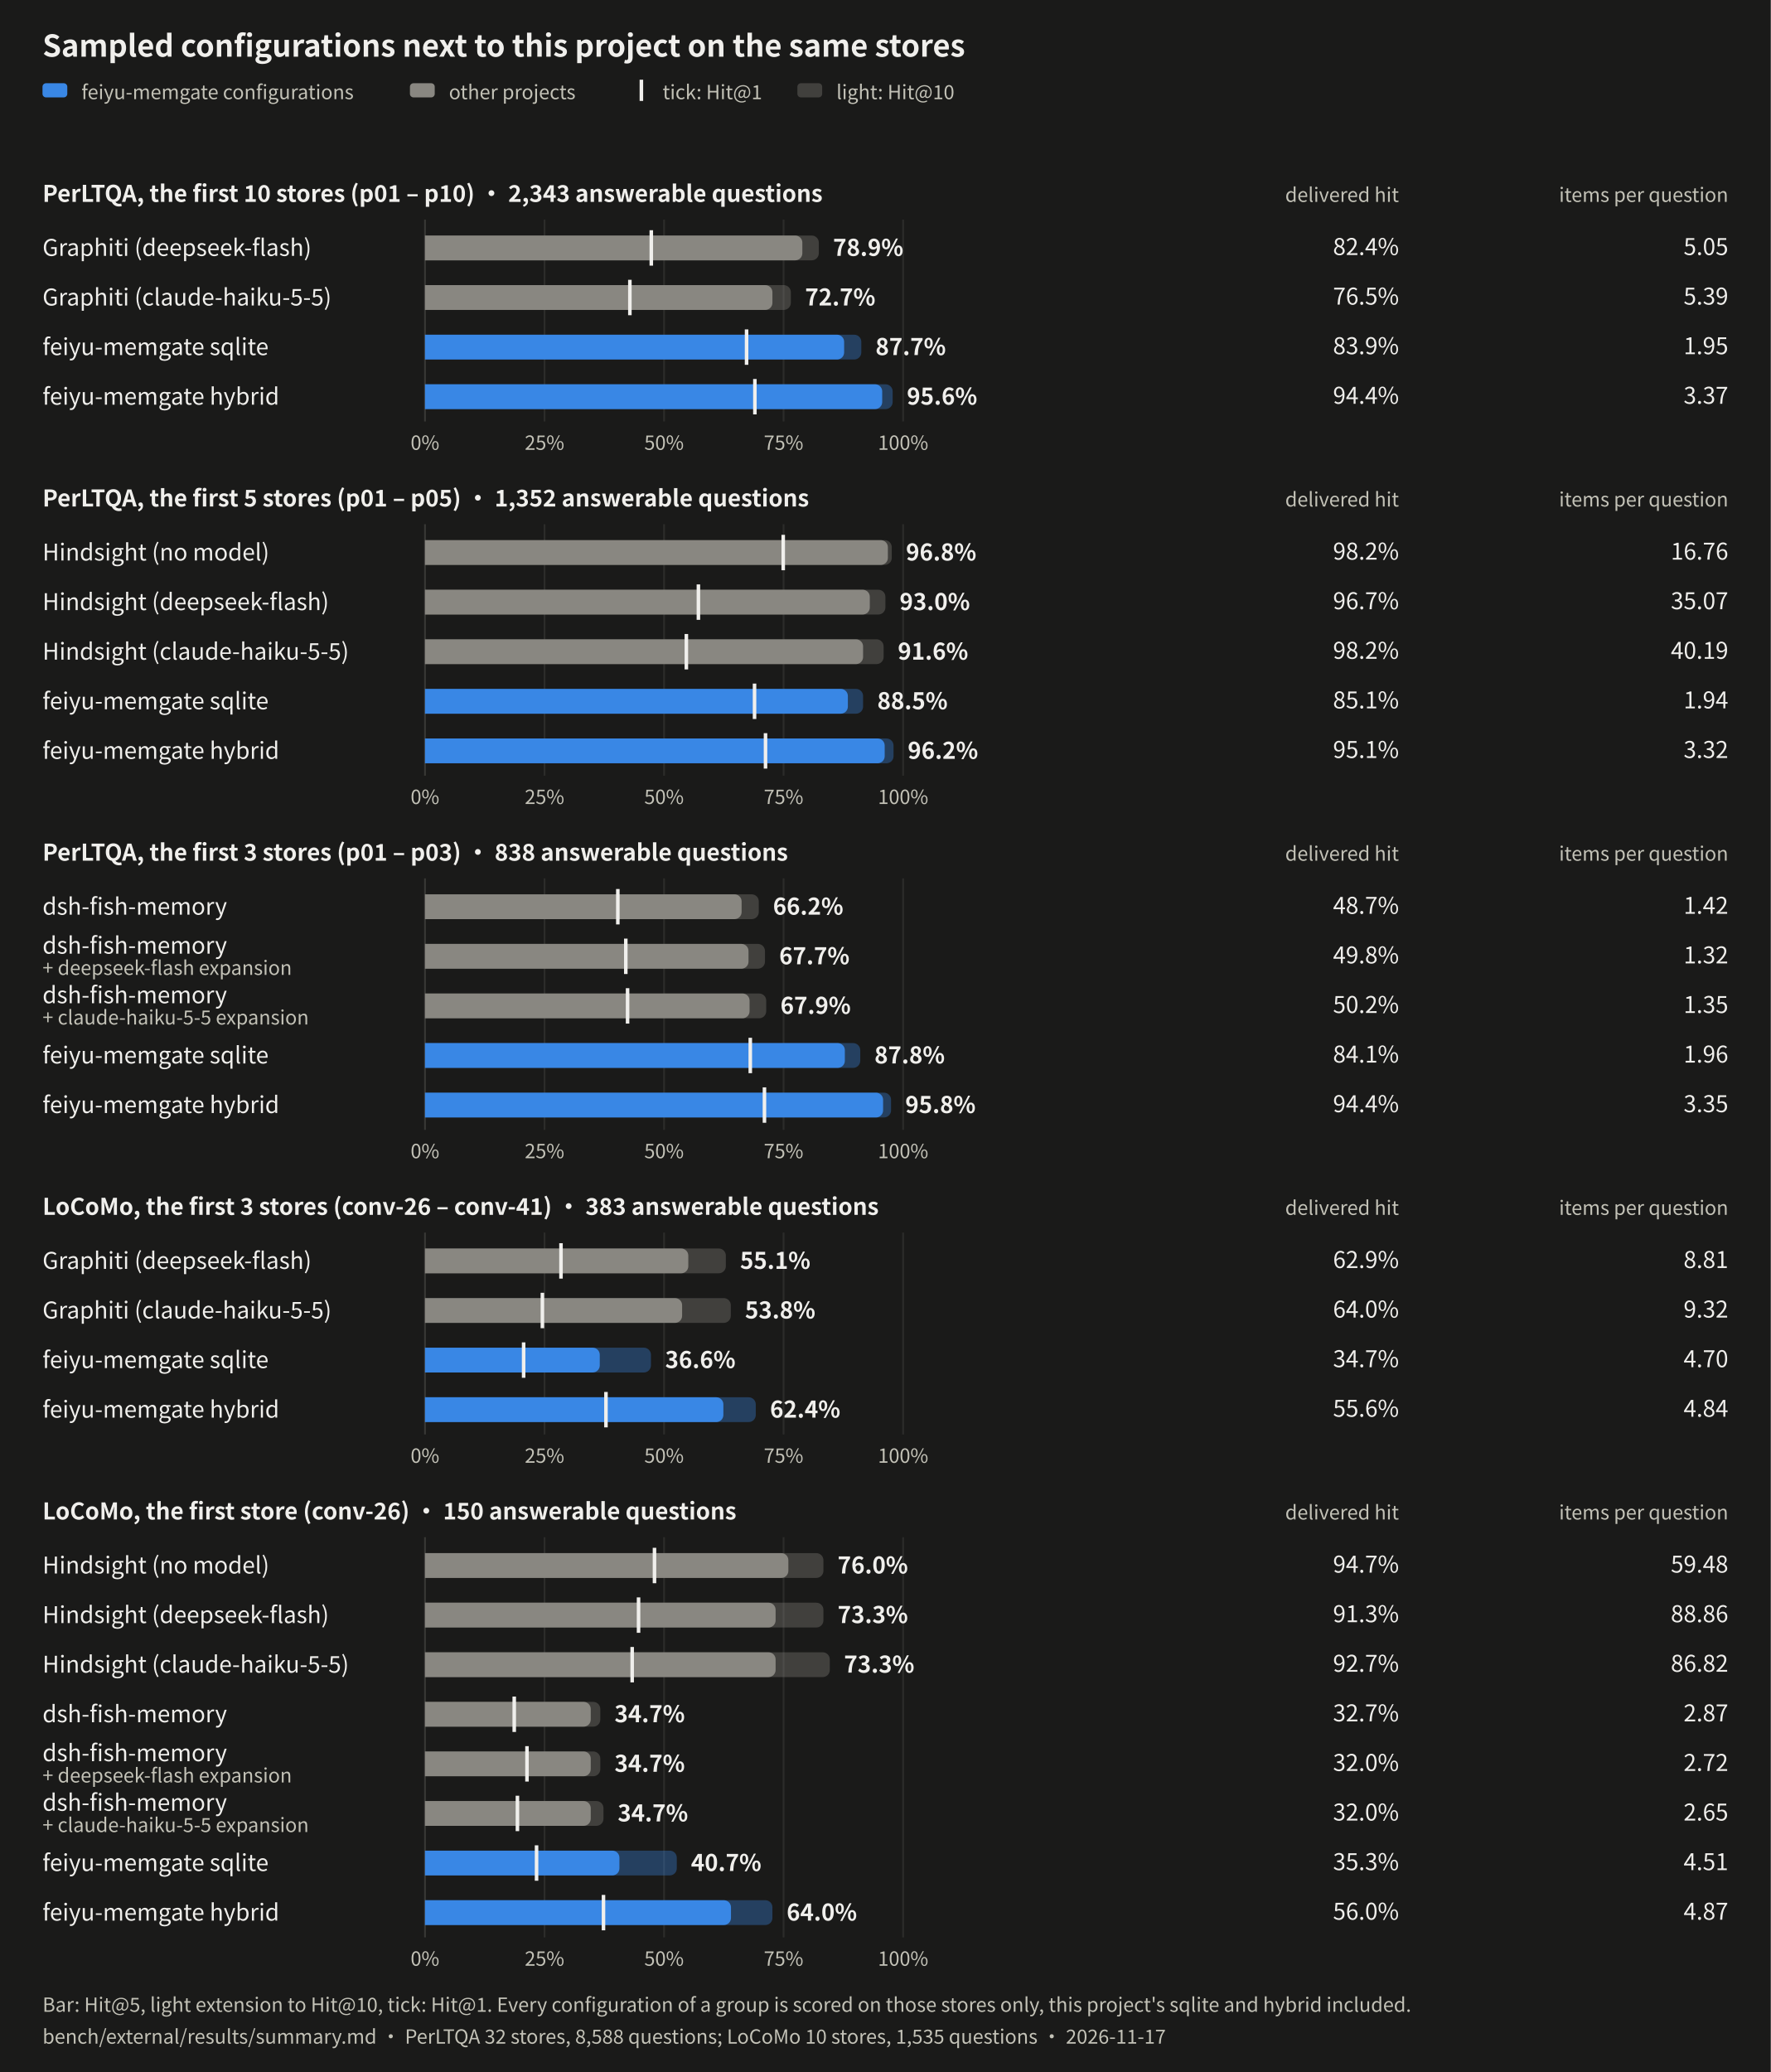
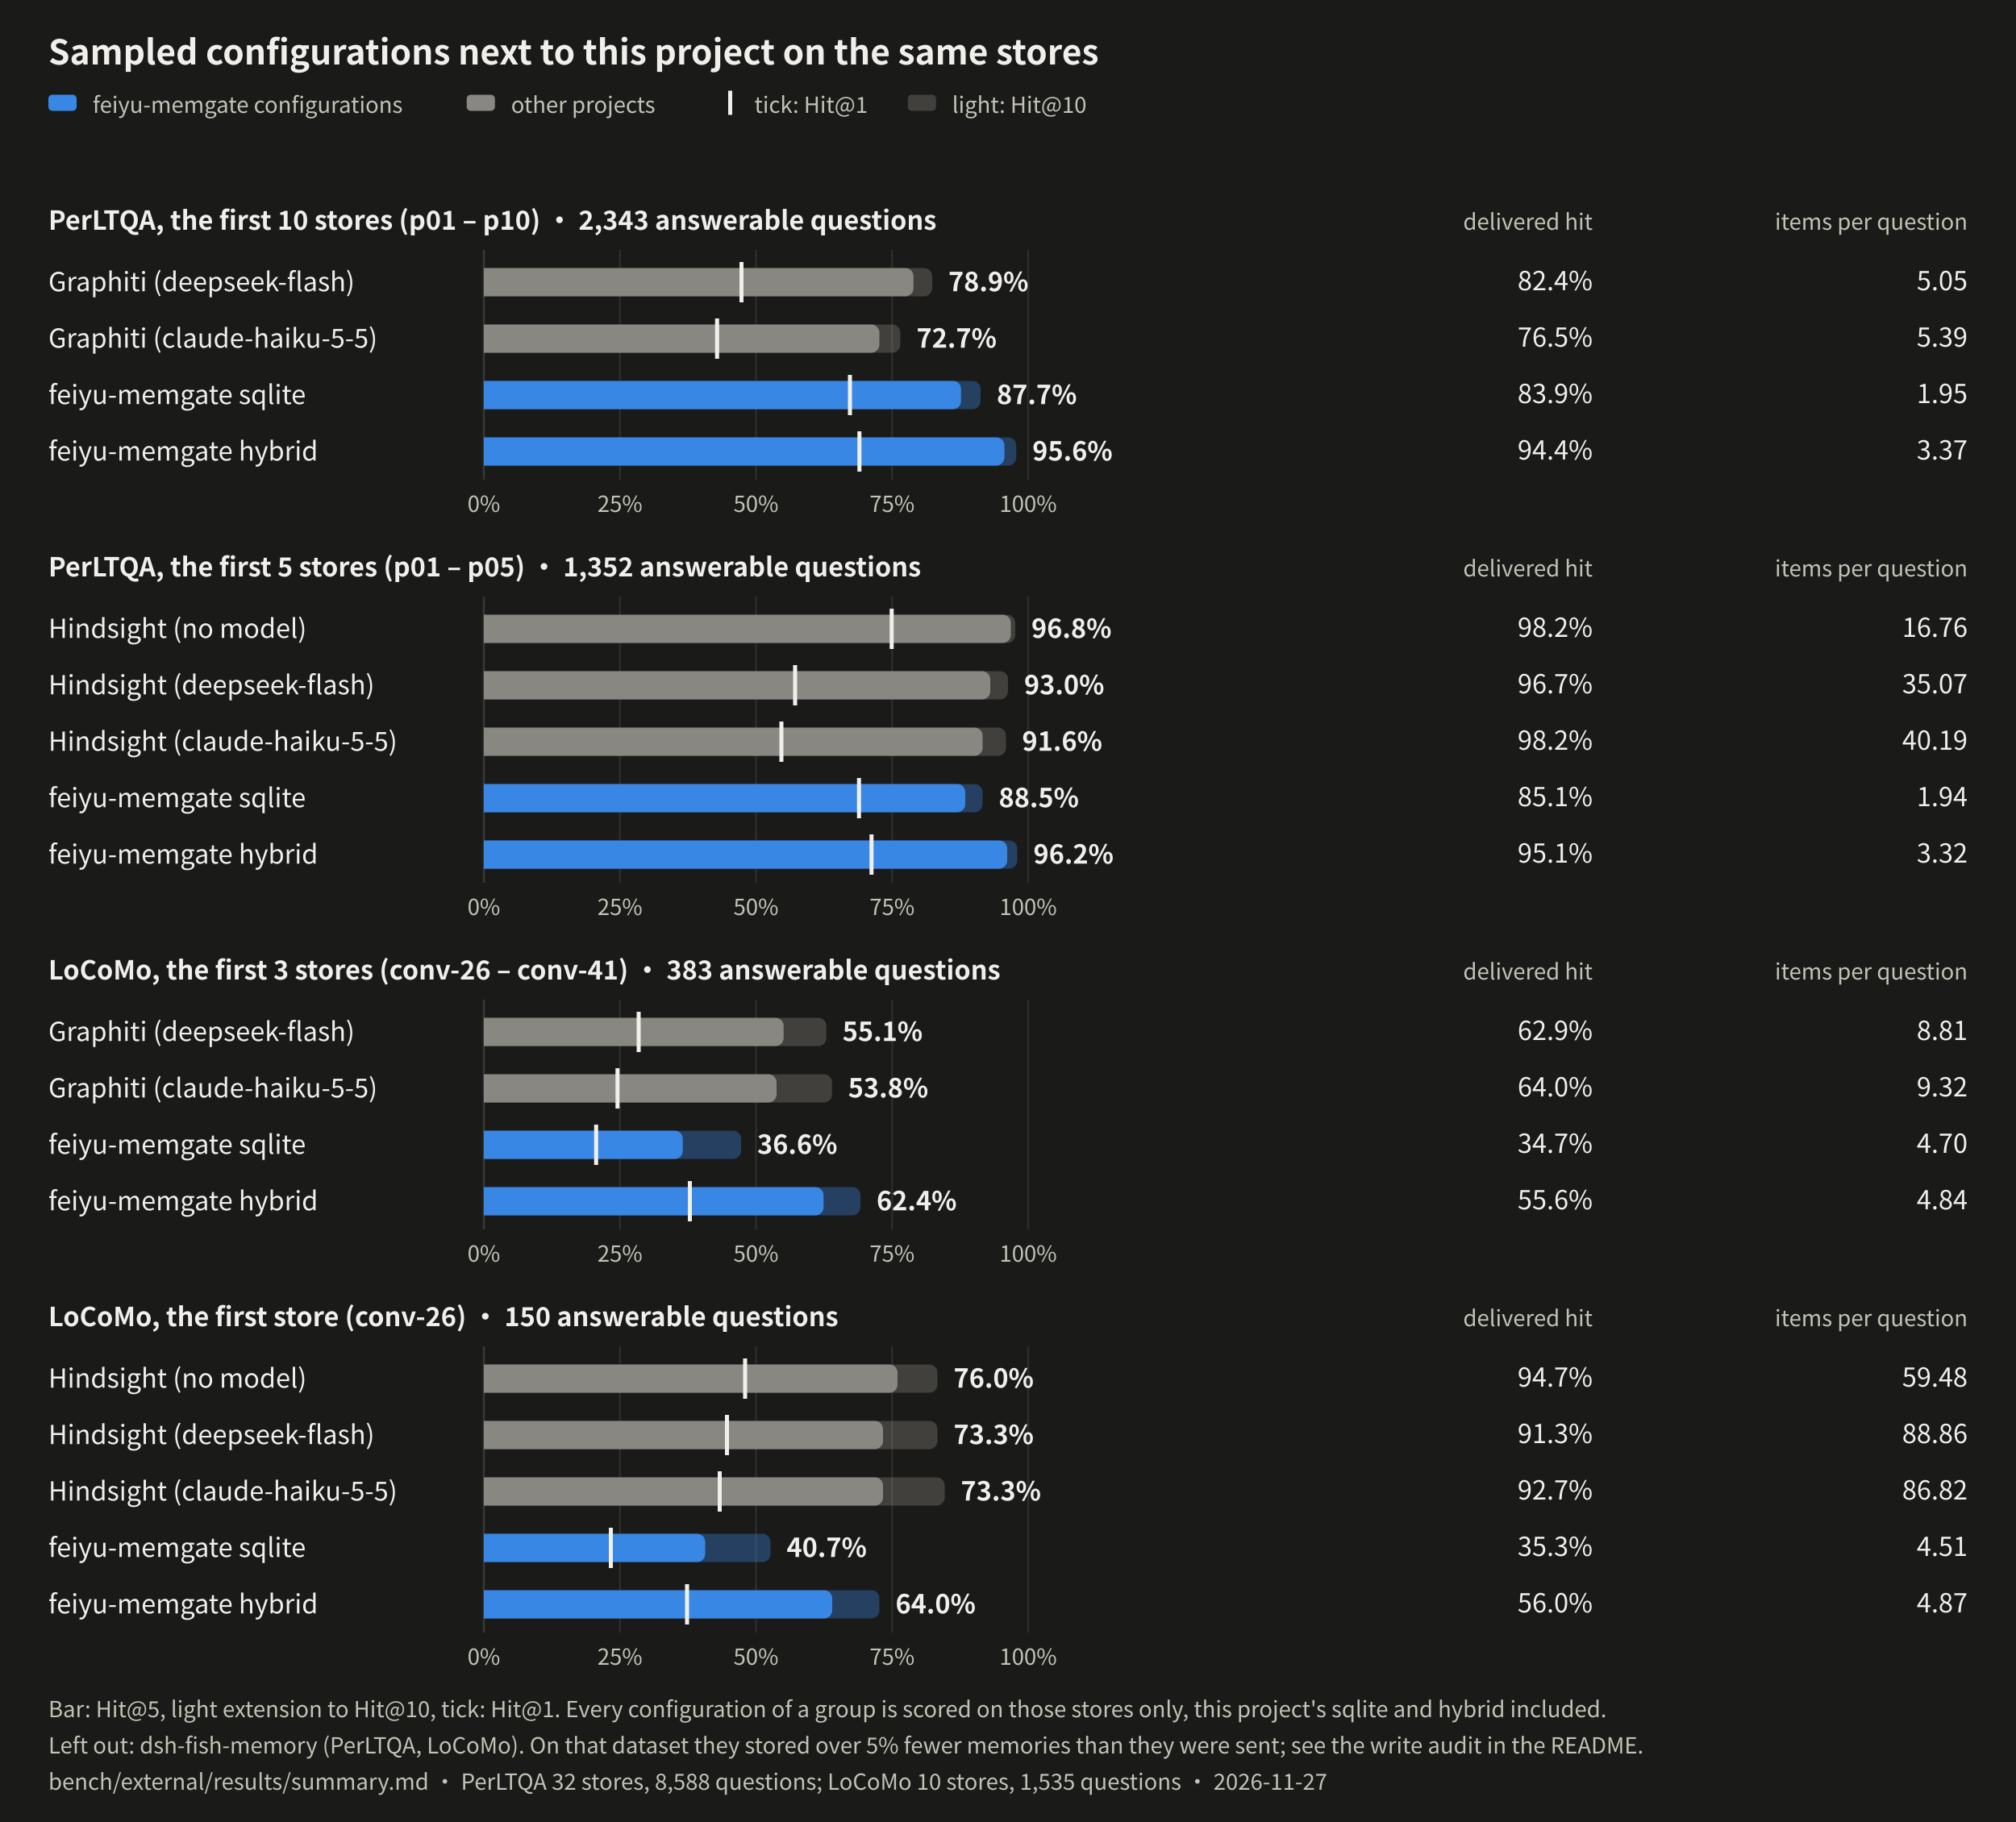
- <svg xmlns="http://www.w3.org/2000/svg" width="1000" height="1170" viewBox="0 0 1000 1170" role="img" lang="en">
+ <svg xmlns="http://www.w3.org/2000/svg" width="1000" height="904" viewBox="0 0 1000 904" role="img" lang="en">
  <style>text{font-family:-apple-system, "Segoe UI", "Microsoft YaHei", "PingFang SC", "Noto Sans CJK SC", "Helvetica Neue", Arial, sans-serif;fill:#c3c2b7;font-size:13px}.t{font-size:17px;font-weight:600;fill:#f0efec}.l{font-size:13px;fill:#f0efec}.lb{font-size:13px;font-weight:600;fill:#f0efec}.s{font-size:11px;fill:#c3c2b7}.grid{stroke:#2c2c2a;stroke-width:1;fill:none}.axis{stroke:#383835;stroke-width:1;fill:none}.tick{stroke:#f0efec;stroke-width:2;fill:none}.lead{stroke-width:1;fill:none}.fa{fill:#3987e5}.fo{fill:#898781}.tint{fill:#898781;fill-opacity:0.35}</style>
-   <rect width="1000" height="1170" fill="#1a1a19" />
+   <rect width="1000" height="904" fill="#1a1a19" />
  <text x="24.0" y="32.0" class="t">Sampled configurations next to this project on the same stores</text>
  <rect x="24.0" y="47.0" width="14" height="8" rx="2" class="fa" />
  <text x="46.0" y="56.0" class="s">feiyu-memgate configurations</text>
  <rect x="231.5" y="47.0" width="14" height="8" rx="2" class="fo" />
  <text x="253.5" y="56.0" class="s">other projects</text>
  <line x1="362.2" y1="45.0" x2="362.2" y2="57.0" class="tick" />
  <text x="374.2" y="56.0" class="s">tick: Hit@1</text>
  <rect x="450.3" y="47.0" width="14" height="8" rx="2" class="tint" />
  <text x="472.3" y="56.0" class="s">light: Hit@10</text>
  <text x="24.0" y="114.0" class="lb">PerLTQA, the first 10 stores (p01 – p10) · 2,343 answerable questions</text>
  <text x="790.0" y="114.0" class="s" text-anchor="end">delivered hit</text>
  <text x="976.0" y="114.0" class="s" text-anchor="end">items per question</text>
  <line x1="240.0" y1="124.0" x2="240.0" y2="238.0" class="axis" />
  <text x="240.0" y="254.0" class="s" text-anchor="middle">0%</text>
  <line x1="307.5" y1="124.0" x2="307.5" y2="238.0" class="grid" />
  <text x="307.5" y="254.0" class="s" text-anchor="middle">25%</text>
  <line x1="375.0" y1="124.0" x2="375.0" y2="238.0" class="grid" />
  <text x="375.0" y="254.0" class="s" text-anchor="middle">50%</text>
  <line x1="442.5" y1="124.0" x2="442.5" y2="238.0" class="grid" />
  <text x="442.5" y="254.0" class="s" text-anchor="middle">75%</text>
  <line x1="510.0" y1="124.0" x2="510.0" y2="238.0" class="grid" />
  <text x="510.0" y="254.0" class="s" text-anchor="middle">100%</text>
  <text x="24.0" y="144.5" class="l">Graphiti (deepseek-flash)</text>
  <path d="M240.0,133.0 H458.4 A4.0,4.0 0 0 1 462.4,137.0 V143.0 A4.0,4.0 0 0 1 458.4,147.0 H240.0 Z" fill="#898781" fill-opacity="0.35" />
  <path d="M240.0,133.0 H449.1 A4.0,4.0 0 0 1 453.1,137.0 V143.0 A4.0,4.0 0 0 1 449.1,147.0 H240.0 Z" fill="#898781" />
  <line x1="367.8" y1="130.0" x2="367.8" y2="150.0" class="tick" />
  <text x="470.4" y="144.5" class="lb">78.9%</text>
  <text x="790.0" y="144.0" class="l" text-anchor="end">82.4%</text>
  <text x="976.0" y="144.0" class="l" text-anchor="end">5.05</text>
  <text x="24.0" y="172.5" class="l">Graphiti (claude-haiku-5-5)</text>
  <path d="M240.0,161.0 H442.6 A4.0,4.0 0 0 1 446.6,165.0 V171.0 A4.0,4.0 0 0 1 442.6,175.0 H240.0 Z" fill="#898781" fill-opacity="0.35" />
  <path d="M240.0,161.0 H432.2 A4.0,4.0 0 0 1 436.2,165.0 V171.0 A4.0,4.0 0 0 1 432.2,175.0 H240.0 Z" fill="#898781" />
  <line x1="355.7" y1="158.0" x2="355.7" y2="178.0" class="tick" />
  <text x="454.6" y="172.5" class="lb">72.7%</text>
  <text x="790.0" y="172.0" class="l" text-anchor="end">76.5%</text>
  <text x="976.0" y="172.0" class="l" text-anchor="end">5.39</text>
  <text x="24.0" y="200.5" class="l">feiyu-memgate sqlite</text>
  <path d="M240.0,189.0 H482.4 A4.0,4.0 0 0 1 486.4,193.0 V199.0 A4.0,4.0 0 0 1 482.4,203.0 H240.0 Z" fill="#3987e5" fill-opacity="0.35" />
  <path d="M240.0,189.0 H472.7 A4.0,4.0 0 0 1 476.7,193.0 V199.0 A4.0,4.0 0 0 1 472.7,203.0 H240.0 Z" fill="#3987e5" />
  <line x1="421.6" y1="186.0" x2="421.6" y2="206.0" class="tick" />
  <text x="494.4" y="200.5" class="lb">87.7%</text>
  <text x="790.0" y="200.0" class="l" text-anchor="end">83.9%</text>
  <text x="976.0" y="200.0" class="l" text-anchor="end">1.95</text>
  <text x="24.0" y="228.5" class="l">feiyu-memgate hybrid</text>
  <path d="M240.0,217.0 H500.1 A4.0,4.0 0 0 1 504.1,221.0 V227.0 A4.0,4.0 0 0 1 500.1,231.0 H240.0 Z" fill="#3987e5" fill-opacity="0.35" />
  <path d="M240.0,217.0 H494.2 A4.0,4.0 0 0 1 498.2,221.0 V227.0 A4.0,4.0 0 0 1 494.2,231.0 H240.0 Z" fill="#3987e5" />
  <line x1="426.3" y1="214.0" x2="426.3" y2="234.0" class="tick" />
  <text x="512.1" y="228.5" class="lb">95.6%</text>
  <text x="790.0" y="228.0" class="l" text-anchor="end">94.4%</text>
  <text x="976.0" y="228.0" class="l" text-anchor="end">3.37</text>
  <text x="24.0" y="286.0" class="lb">PerLTQA, the first 5 stores (p01 – p05) · 1,352 answerable questions</text>
  <text x="790.0" y="286.0" class="s" text-anchor="end">delivered hit</text>
  <text x="976.0" y="286.0" class="s" text-anchor="end">items per question</text>
  <line x1="240.0" y1="296.0" x2="240.0" y2="438.0" class="axis" />
  <text x="240.0" y="454.0" class="s" text-anchor="middle">0%</text>
  <line x1="307.5" y1="296.0" x2="307.5" y2="438.0" class="grid" />
  <text x="307.5" y="454.0" class="s" text-anchor="middle">25%</text>
  <line x1="375.0" y1="296.0" x2="375.0" y2="438.0" class="grid" />
  <text x="375.0" y="454.0" class="s" text-anchor="middle">50%</text>
  <line x1="442.5" y1="296.0" x2="442.5" y2="438.0" class="grid" />
  <text x="442.5" y="454.0" class="s" text-anchor="middle">75%</text>
  <line x1="510.0" y1="296.0" x2="510.0" y2="438.0" class="grid" />
  <text x="510.0" y="454.0" class="s" text-anchor="middle">100%</text>
  <text x="24.0" y="316.5" class="l">Hindsight (no model)</text>
  <path d="M240.0,305.0 H499.6 A4.0,4.0 0 0 1 503.6,309.0 V315.0 A4.0,4.0 0 0 1 499.6,319.0 H240.0 Z" fill="#898781" fill-opacity="0.35" />
  <path d="M240.0,305.0 H497.4 A4.0,4.0 0 0 1 501.4,309.0 V315.0 A4.0,4.0 0 0 1 497.4,319.0 H240.0 Z" fill="#898781" />
  <line x1="442.3" y1="302.0" x2="442.3" y2="322.0" class="tick" />
  <text x="511.6" y="316.5" class="lb">96.8%</text>
  <text x="790.0" y="316.0" class="l" text-anchor="end">98.2%</text>
  <text x="976.0" y="316.0" class="l" text-anchor="end">16.76</text>
  <text x="24.0" y="344.5" class="l">Hindsight (deepseek-flash)</text>
  <path d="M240.0,333.0 H496.0 A4.0,4.0 0 0 1 500.0,337.0 V343.0 A4.0,4.0 0 0 1 496.0,347.0 H240.0 Z" fill="#898781" fill-opacity="0.35" />
  <path d="M240.0,333.0 H487.2 A4.0,4.0 0 0 1 491.2,337.0 V343.0 A4.0,4.0 0 0 1 487.2,347.0 H240.0 Z" fill="#898781" />
  <line x1="394.4" y1="330.0" x2="394.4" y2="350.0" class="tick" />
  <text x="508.0" y="344.5" class="lb">93.0%</text>
  <text x="790.0" y="344.0" class="l" text-anchor="end">96.7%</text>
  <text x="976.0" y="344.0" class="l" text-anchor="end">35.07</text>
  <text x="24.0" y="372.5" class="l">Hindsight (claude-haiku-5-5)</text>
  <path d="M240.0,361.0 H495.0 A4.0,4.0 0 0 1 499.0,365.0 V371.0 A4.0,4.0 0 0 1 495.0,375.0 H240.0 Z" fill="#898781" fill-opacity="0.35" />
  <path d="M240.0,361.0 H483.4 A4.0,4.0 0 0 1 487.4,365.0 V371.0 A4.0,4.0 0 0 1 483.4,375.0 H240.0 Z" fill="#898781" />
  <line x1="387.6" y1="358.0" x2="387.6" y2="378.0" class="tick" />
  <text x="507.0" y="372.5" class="lb">91.6%</text>
  <text x="790.0" y="372.0" class="l" text-anchor="end">98.2%</text>
  <text x="976.0" y="372.0" class="l" text-anchor="end">40.19</text>
  <text x="24.0" y="400.5" class="l">feiyu-memgate sqlite</text>
  <path d="M240.0,389.0 H483.4 A4.0,4.0 0 0 1 487.4,393.0 V399.0 A4.0,4.0 0 0 1 483.4,403.0 H240.0 Z" fill="#3987e5" fill-opacity="0.35" />
  <path d="M240.0,389.0 H474.8 A4.0,4.0 0 0 1 478.8,393.0 V399.0 A4.0,4.0 0 0 1 474.8,403.0 H240.0 Z" fill="#3987e5" />
  <line x1="426.1" y1="386.0" x2="426.1" y2="406.0" class="tick" />
  <text x="495.4" y="400.5" class="lb">88.5%</text>
  <text x="790.0" y="400.0" class="l" text-anchor="end">85.1%</text>
  <text x="976.0" y="400.0" class="l" text-anchor="end">1.94</text>
  <text x="24.0" y="428.5" class="l">feiyu-memgate hybrid</text>
  <path d="M240.0,417.0 H500.6 A4.0,4.0 0 0 1 504.6,421.0 V427.0 A4.0,4.0 0 0 1 500.6,431.0 H240.0 Z" fill="#3987e5" fill-opacity="0.35" />
  <path d="M240.0,417.0 H495.6 A4.0,4.0 0 0 1 499.6,421.0 V427.0 A4.0,4.0 0 0 1 495.6,431.0 H240.0 Z" fill="#3987e5" />
  <line x1="432.3" y1="414.0" x2="432.3" y2="434.0" class="tick" />
  <text x="512.6" y="428.5" class="lb">96.2%</text>
  <text x="790.0" y="428.0" class="l" text-anchor="end">95.1%</text>
  <text x="976.0" y="428.0" class="l" text-anchor="end">3.32</text>
-   <text x="24.0" y="486.0" class="lb">PerLTQA, the first 3 stores (p01 – p03) · 838 answerable questions</text>
+   <text x="24.0" y="486.0" class="lb">LoCoMo, the first 3 stores (conv-26 – conv-41) · 383 answerable questions</text>
  <text x="790.0" y="486.0" class="s" text-anchor="end">delivered hit</text>
  <text x="976.0" y="486.0" class="s" text-anchor="end">items per question</text>
-   <line x1="240.0" y1="496.0" x2="240.0" y2="638.0" class="axis" />
-   <text x="240.0" y="654.0" class="s" text-anchor="middle">0%</text>
-   <line x1="307.5" y1="496.0" x2="307.5" y2="638.0" class="grid" />
-   <text x="307.5" y="654.0" class="s" text-anchor="middle">25%</text>
-   <line x1="375.0" y1="496.0" x2="375.0" y2="638.0" class="grid" />
-   <text x="375.0" y="654.0" class="s" text-anchor="middle">50%</text>
-   <line x1="442.5" y1="496.0" x2="442.5" y2="638.0" class="grid" />
-   <text x="442.5" y="654.0" class="s" text-anchor="middle">75%</text>
-   <line x1="510.0" y1="496.0" x2="510.0" y2="638.0" class="grid" />
-   <text x="510.0" y="654.0" class="s" text-anchor="middle">100%</text>
-   <text x="24.0" y="516.5" class="l">dsh-fish-memory</text>
-   <path d="M240.0,505.0 H424.5 A4.0,4.0 0 0 1 428.5,509.0 V515.0 A4.0,4.0 0 0 1 424.5,519.0 H240.0 Z" fill="#898781" fill-opacity="0.35" />
-   <path d="M240.0,505.0 H414.8 A4.0,4.0 0 0 1 418.8,509.0 V515.0 A4.0,4.0 0 0 1 414.8,519.0 H240.0 Z" fill="#898781" />
-   <line x1="348.9" y1="502.0" x2="348.9" y2="522.0" class="tick" />
-   <text x="436.5" y="516.5" class="lb">66.2%</text>
-   <text x="790.0" y="516.0" class="l" text-anchor="end">48.7%</text>
-   <text x="976.0" y="516.0" class="l" text-anchor="end">1.42</text>
-   <text x="24.0" y="538.5" class="l">dsh-fish-memory</text>
-   <text x="24.0" y="550.5" class="s">+ deepseek-flash expansion</text>
-   <path d="M240.0,533.0 H428.0 A4.0,4.0 0 0 1 432.0,537.0 V543.0 A4.0,4.0 0 0 1 428.0,547.0 H240.0 Z" fill="#898781" fill-opacity="0.35" />
-   <path d="M240.0,533.0 H418.7 A4.0,4.0 0 0 1 422.7,537.0 V543.0 A4.0,4.0 0 0 1 418.7,547.0 H240.0 Z" fill="#898781" />
-   <line x1="353.4" y1="530.0" x2="353.4" y2="550.0" class="tick" />
-   <text x="440.0" y="544.5" class="lb">67.7%</text>
-   <text x="790.0" y="544.0" class="l" text-anchor="end">49.8%</text>
-   <text x="976.0" y="544.0" class="l" text-anchor="end">1.32</text>
-   <text x="24.0" y="566.5" class="l">dsh-fish-memory</text>
-   <text x="24.0" y="578.5" class="s">+ claude-haiku-5-5 expansion</text>
-   <path d="M240.0,561.0 H428.7 A4.0,4.0 0 0 1 432.7,565.0 V571.0 A4.0,4.0 0 0 1 428.7,575.0 H240.0 Z" fill="#898781" fill-opacity="0.35" />
-   <path d="M240.0,561.0 H419.3 A4.0,4.0 0 0 1 423.3,565.0 V571.0 A4.0,4.0 0 0 1 419.3,575.0 H240.0 Z" fill="#898781" />
-   <line x1="354.4" y1="558.0" x2="354.4" y2="578.0" class="tick" />
-   <text x="440.7" y="572.5" class="lb">67.9%</text>
-   <text x="790.0" y="572.0" class="l" text-anchor="end">50.2%</text>
-   <text x="976.0" y="572.0" class="l" text-anchor="end">1.35</text>
-   <text x="24.0" y="600.5" class="l">feiyu-memgate sqlite</text>
-   <path d="M240.0,589.0 H481.8 A4.0,4.0 0 0 1 485.8,593.0 V599.0 A4.0,4.0 0 0 1 481.8,603.0 H240.0 Z" fill="#3987e5" fill-opacity="0.35" />
-   <path d="M240.0,589.0 H473.1 A4.0,4.0 0 0 1 477.1,593.0 V599.0 A4.0,4.0 0 0 1 473.1,603.0 H240.0 Z" fill="#3987e5" />
-   <line x1="423.7" y1="586.0" x2="423.7" y2="606.0" class="tick" />
-   <text x="493.8" y="600.5" class="lb">87.8%</text>
-   <text x="790.0" y="600.0" class="l" text-anchor="end">84.1%</text>
-   <text x="976.0" y="600.0" class="l" text-anchor="end">1.96</text>
-   <text x="24.0" y="628.5" class="l">feiyu-memgate hybrid</text>
-   <path d="M240.0,617.0 H499.2 A4.0,4.0 0 0 1 503.2,621.0 V627.0 A4.0,4.0 0 0 1 499.2,631.0 H240.0 Z" fill="#3987e5" fill-opacity="0.35" />
-   <path d="M240.0,617.0 H494.7 A4.0,4.0 0 0 1 498.7,621.0 V627.0 A4.0,4.0 0 0 1 494.7,631.0 H240.0 Z" fill="#3987e5" />
-   <line x1="431.7" y1="614.0" x2="431.7" y2="634.0" class="tick" />
-   <text x="511.2" y="628.5" class="lb">95.8%</text>
-   <text x="790.0" y="628.0" class="l" text-anchor="end">94.4%</text>
-   <text x="976.0" y="628.0" class="l" text-anchor="end">3.35</text>
-   <text x="24.0" y="686.0" class="lb">LoCoMo, the first 3 stores (conv-26 – conv-41) · 383 answerable questions</text>
-   <text x="790.0" y="686.0" class="s" text-anchor="end">delivered hit</text>
-   <text x="976.0" y="686.0" class="s" text-anchor="end">items per question</text>
-   <line x1="240.0" y1="696.0" x2="240.0" y2="810.0" class="axis" />
+   <line x1="240.0" y1="496.0" x2="240.0" y2="610.0" class="axis" />
+   <text x="240.0" y="626.0" class="s" text-anchor="middle">0%</text>
+   <line x1="307.5" y1="496.0" x2="307.5" y2="610.0" class="grid" />
+   <text x="307.5" y="626.0" class="s" text-anchor="middle">25%</text>
+   <line x1="375.0" y1="496.0" x2="375.0" y2="610.0" class="grid" />
+   <text x="375.0" y="626.0" class="s" text-anchor="middle">50%</text>
+   <line x1="442.5" y1="496.0" x2="442.5" y2="610.0" class="grid" />
+   <text x="442.5" y="626.0" class="s" text-anchor="middle">75%</text>
+   <line x1="510.0" y1="496.0" x2="510.0" y2="610.0" class="grid" />
+   <text x="510.0" y="626.0" class="s" text-anchor="middle">100%</text>
+   <text x="24.0" y="516.5" class="l">Graphiti (deepseek-flash)</text>
+   <path d="M240.0,505.0 H405.9 A4.0,4.0 0 0 1 409.9,509.0 V515.0 A4.0,4.0 0 0 1 405.9,519.0 H240.0 Z" fill="#898781" fill-opacity="0.35" />
+   <path d="M240.0,505.0 H384.7 A4.0,4.0 0 0 1 388.7,509.0 V515.0 A4.0,4.0 0 0 1 384.7,519.0 H240.0 Z" fill="#898781" />
+   <line x1="316.8" y1="502.0" x2="316.8" y2="522.0" class="tick" />
+   <text x="417.9" y="516.5" class="lb">55.1%</text>
+   <text x="790.0" y="516.0" class="l" text-anchor="end">62.9%</text>
+   <text x="976.0" y="516.0" class="l" text-anchor="end">8.81</text>
+   <text x="24.0" y="544.5" class="l">Graphiti (claude-haiku-5-5)</text>
+   <path d="M240.0,533.0 H408.7 A4.0,4.0 0 0 1 412.7,537.0 V543.0 A4.0,4.0 0 0 1 408.7,547.0 H240.0 Z" fill="#898781" fill-opacity="0.35" />
+   <path d="M240.0,533.0 H381.2 A4.0,4.0 0 0 1 385.2,537.0 V543.0 A4.0,4.0 0 0 1 381.2,547.0 H240.0 Z" fill="#898781" />
+   <line x1="306.3" y1="530.0" x2="306.3" y2="550.0" class="tick" />
+   <text x="420.7" y="544.5" class="lb">53.8%</text>
+   <text x="790.0" y="544.0" class="l" text-anchor="end">64.0%</text>
+   <text x="976.0" y="544.0" class="l" text-anchor="end">9.32</text>
+   <text x="24.0" y="572.5" class="l">feiyu-memgate sqlite</text>
+   <path d="M240.0,561.0 H363.6 A4.0,4.0 0 0 1 367.6,565.0 V571.0 A4.0,4.0 0 0 1 363.6,575.0 H240.0 Z" fill="#3987e5" fill-opacity="0.35" />
+   <path d="M240.0,561.0 H334.7 A4.0,4.0 0 0 1 338.7,565.0 V571.0 A4.0,4.0 0 0 1 334.7,575.0 H240.0 Z" fill="#3987e5" />
+   <line x1="295.7" y1="558.0" x2="295.7" y2="578.0" class="tick" />
+   <text x="375.6" y="572.5" class="lb">36.6%</text>
+   <text x="790.0" y="572.0" class="l" text-anchor="end">34.7%</text>
+   <text x="976.0" y="572.0" class="l" text-anchor="end">4.70</text>
+   <text x="24.0" y="600.5" class="l">feiyu-memgate hybrid</text>
+   <path d="M240.0,589.0 H422.8 A4.0,4.0 0 0 1 426.8,593.0 V599.0 A4.0,4.0 0 0 1 422.8,603.0 H240.0 Z" fill="#3987e5" fill-opacity="0.35" />
+   <path d="M240.0,589.0 H404.5 A4.0,4.0 0 0 1 408.5,593.0 V599.0 A4.0,4.0 0 0 1 404.5,603.0 H240.0 Z" fill="#3987e5" />
+   <line x1="342.2" y1="586.0" x2="342.2" y2="606.0" class="tick" />
+   <text x="434.8" y="600.5" class="lb">62.4%</text>
+   <text x="790.0" y="600.0" class="l" text-anchor="end">55.6%</text>
+   <text x="976.0" y="600.0" class="l" text-anchor="end">4.84</text>
+   <text x="24.0" y="658.0" class="lb">LoCoMo, the first store (conv-26) · 150 answerable questions</text>
+   <text x="790.0" y="658.0" class="s" text-anchor="end">delivered hit</text>
+   <text x="976.0" y="658.0" class="s" text-anchor="end">items per question</text>
+   <line x1="240.0" y1="668.0" x2="240.0" y2="810.0" class="axis" />
  <text x="240.0" y="826.0" class="s" text-anchor="middle">0%</text>
-   <line x1="307.5" y1="696.0" x2="307.5" y2="810.0" class="grid" />
+   <line x1="307.5" y1="668.0" x2="307.5" y2="810.0" class="grid" />
  <text x="307.5" y="826.0" class="s" text-anchor="middle">25%</text>
-   <line x1="375.0" y1="696.0" x2="375.0" y2="810.0" class="grid" />
+   <line x1="375.0" y1="668.0" x2="375.0" y2="810.0" class="grid" />
  <text x="375.0" y="826.0" class="s" text-anchor="middle">50%</text>
-   <line x1="442.5" y1="696.0" x2="442.5" y2="810.0" class="grid" />
+   <line x1="442.5" y1="668.0" x2="442.5" y2="810.0" class="grid" />
  <text x="442.5" y="826.0" class="s" text-anchor="middle">75%</text>
-   <line x1="510.0" y1="696.0" x2="510.0" y2="810.0" class="grid" />
+   <line x1="510.0" y1="668.0" x2="510.0" y2="810.0" class="grid" />
  <text x="510.0" y="826.0" class="s" text-anchor="middle">100%</text>
-   <text x="24.0" y="716.5" class="l">Graphiti (deepseek-flash)</text>
-   <path d="M240.0,705.0 H405.9 A4.0,4.0 0 0 1 409.9,709.0 V715.0 A4.0,4.0 0 0 1 405.9,719.0 H240.0 Z" fill="#898781" fill-opacity="0.35" />
-   <path d="M240.0,705.0 H384.7 A4.0,4.0 0 0 1 388.7,709.0 V715.0 A4.0,4.0 0 0 1 384.7,719.0 H240.0 Z" fill="#898781" />
-   <line x1="316.8" y1="702.0" x2="316.8" y2="722.0" class="tick" />
-   <text x="417.9" y="716.5" class="lb">55.1%</text>
-   <text x="790.0" y="716.0" class="l" text-anchor="end">62.9%</text>
-   <text x="976.0" y="716.0" class="l" text-anchor="end">8.81</text>
-   <text x="24.0" y="744.5" class="l">Graphiti (claude-haiku-5-5)</text>
-   <path d="M240.0,733.0 H408.7 A4.0,4.0 0 0 1 412.7,737.0 V743.0 A4.0,4.0 0 0 1 408.7,747.0 H240.0 Z" fill="#898781" fill-opacity="0.35" />
-   <path d="M240.0,733.0 H381.2 A4.0,4.0 0 0 1 385.2,737.0 V743.0 A4.0,4.0 0 0 1 381.2,747.0 H240.0 Z" fill="#898781" />
-   <line x1="306.3" y1="730.0" x2="306.3" y2="750.0" class="tick" />
-   <text x="420.7" y="744.5" class="lb">53.8%</text>
-   <text x="790.0" y="744.0" class="l" text-anchor="end">64.0%</text>
-   <text x="976.0" y="744.0" class="l" text-anchor="end">9.32</text>
+   <text x="24.0" y="688.5" class="l">Hindsight (no model)</text>
+   <path d="M240.0,677.0 H461.0 A4.0,4.0 0 0 1 465.0,681.0 V687.0 A4.0,4.0 0 0 1 461.0,691.0 H240.0 Z" fill="#898781" fill-opacity="0.35" />
+   <path d="M240.0,677.0 H441.2 A4.0,4.0 0 0 1 445.2,681.0 V687.0 A4.0,4.0 0 0 1 441.2,691.0 H240.0 Z" fill="#898781" />
+   <line x1="369.6" y1="674.0" x2="369.6" y2="694.0" class="tick" />
+   <text x="473.0" y="688.5" class="lb">76.0%</text>
+   <text x="790.0" y="688.0" class="l" text-anchor="end">94.7%</text>
+   <text x="976.0" y="688.0" class="l" text-anchor="end">59.48</text>
+   <text x="24.0" y="716.5" class="l">Hindsight (deepseek-flash)</text>
+   <path d="M240.0,705.0 H461.0 A4.0,4.0 0 0 1 465.0,709.0 V715.0 A4.0,4.0 0 0 1 461.0,719.0 H240.0 Z" fill="#898781" fill-opacity="0.35" />
+   <path d="M240.0,705.0 H434.0 A4.0,4.0 0 0 1 438.0,709.0 V715.0 A4.0,4.0 0 0 1 434.0,719.0 H240.0 Z" fill="#898781" />
+   <line x1="360.6" y1="702.0" x2="360.6" y2="722.0" class="tick" />
+   <text x="473.0" y="716.5" class="lb">73.3%</text>
+   <text x="790.0" y="716.0" class="l" text-anchor="end">91.3%</text>
+   <text x="976.0" y="716.0" class="l" text-anchor="end">88.86</text>
+   <text x="24.0" y="744.5" class="l">Hindsight (claude-haiku-5-5)</text>
+   <path d="M240.0,733.0 H464.6 A4.0,4.0 0 0 1 468.6,737.0 V743.0 A4.0,4.0 0 0 1 464.6,747.0 H240.0 Z" fill="#898781" fill-opacity="0.35" />
+   <path d="M240.0,733.0 H434.0 A4.0,4.0 0 0 1 438.0,737.0 V743.0 A4.0,4.0 0 0 1 434.0,747.0 H240.0 Z" fill="#898781" />
+   <line x1="357.0" y1="730.0" x2="357.0" y2="750.0" class="tick" />
+   <text x="476.6" y="744.5" class="lb">73.3%</text>
+   <text x="790.0" y="744.0" class="l" text-anchor="end">92.7%</text>
+   <text x="976.0" y="744.0" class="l" text-anchor="end">86.82</text>
  <text x="24.0" y="772.5" class="l">feiyu-memgate sqlite</text>
-   <path d="M240.0,761.0 H363.6 A4.0,4.0 0 0 1 367.6,765.0 V771.0 A4.0,4.0 0 0 1 363.6,775.0 H240.0 Z" fill="#3987e5" fill-opacity="0.35" />
-   <path d="M240.0,761.0 H334.7 A4.0,4.0 0 0 1 338.7,765.0 V771.0 A4.0,4.0 0 0 1 334.7,775.0 H240.0 Z" fill="#3987e5" />
-   <line x1="295.7" y1="758.0" x2="295.7" y2="778.0" class="tick" />
-   <text x="375.6" y="772.5" class="lb">36.6%</text>
-   <text x="790.0" y="772.0" class="l" text-anchor="end">34.7%</text>
-   <text x="976.0" y="772.0" class="l" text-anchor="end">4.70</text>
+   <path d="M240.0,761.0 H378.2 A4.0,4.0 0 0 1 382.2,765.0 V771.0 A4.0,4.0 0 0 1 378.2,775.0 H240.0 Z" fill="#3987e5" fill-opacity="0.35" />
+   <path d="M240.0,761.0 H345.8 A4.0,4.0 0 0 1 349.8,765.0 V771.0 A4.0,4.0 0 0 1 345.8,775.0 H240.0 Z" fill="#3987e5" />
+   <line x1="303.0" y1="758.0" x2="303.0" y2="778.0" class="tick" />
+   <text x="390.2" y="772.5" class="lb">40.7%</text>
+   <text x="790.0" y="772.0" class="l" text-anchor="end">35.3%</text>
+   <text x="976.0" y="772.0" class="l" text-anchor="end">4.51</text>
  <text x="24.0" y="800.5" class="l">feiyu-memgate hybrid</text>
-   <path d="M240.0,789.0 H422.8 A4.0,4.0 0 0 1 426.8,793.0 V799.0 A4.0,4.0 0 0 1 422.8,803.0 H240.0 Z" fill="#3987e5" fill-opacity="0.35" />
-   <path d="M240.0,789.0 H404.5 A4.0,4.0 0 0 1 408.5,793.0 V799.0 A4.0,4.0 0 0 1 404.5,803.0 H240.0 Z" fill="#3987e5" />
-   <line x1="342.2" y1="786.0" x2="342.2" y2="806.0" class="tick" />
-   <text x="434.8" y="800.5" class="lb">62.4%</text>
-   <text x="790.0" y="800.0" class="l" text-anchor="end">55.6%</text>
-   <text x="976.0" y="800.0" class="l" text-anchor="end">4.84</text>
-   <text x="24.0" y="858.0" class="lb">LoCoMo, the first store (conv-26) · 150 answerable questions</text>
-   <text x="790.0" y="858.0" class="s" text-anchor="end">delivered hit</text>
-   <text x="976.0" y="858.0" class="s" text-anchor="end">items per question</text>
-   <line x1="240.0" y1="868.0" x2="240.0" y2="1094.0" class="axis" />
-   <text x="240.0" y="1110.0" class="s" text-anchor="middle">0%</text>
-   <line x1="307.5" y1="868.0" x2="307.5" y2="1094.0" class="grid" />
-   <text x="307.5" y="1110.0" class="s" text-anchor="middle">25%</text>
-   <line x1="375.0" y1="868.0" x2="375.0" y2="1094.0" class="grid" />
-   <text x="375.0" y="1110.0" class="s" text-anchor="middle">50%</text>
-   <line x1="442.5" y1="868.0" x2="442.5" y2="1094.0" class="grid" />
-   <text x="442.5" y="1110.0" class="s" text-anchor="middle">75%</text>
-   <line x1="510.0" y1="868.0" x2="510.0" y2="1094.0" class="grid" />
-   <text x="510.0" y="1110.0" class="s" text-anchor="middle">100%</text>
-   <text x="24.0" y="888.5" class="l">Hindsight (no model)</text>
-   <path d="M240.0,877.0 H461.0 A4.0,4.0 0 0 1 465.0,881.0 V887.0 A4.0,4.0 0 0 1 461.0,891.0 H240.0 Z" fill="#898781" fill-opacity="0.35" />
-   <path d="M240.0,877.0 H441.2 A4.0,4.0 0 0 1 445.2,881.0 V887.0 A4.0,4.0 0 0 1 441.2,891.0 H240.0 Z" fill="#898781" />
-   <line x1="369.6" y1="874.0" x2="369.6" y2="894.0" class="tick" />
-   <text x="473.0" y="888.5" class="lb">76.0%</text>
-   <text x="790.0" y="888.0" class="l" text-anchor="end">94.7%</text>
-   <text x="976.0" y="888.0" class="l" text-anchor="end">59.48</text>
-   <text x="24.0" y="916.5" class="l">Hindsight (deepseek-flash)</text>
-   <path d="M240.0,905.0 H461.0 A4.0,4.0 0 0 1 465.0,909.0 V915.0 A4.0,4.0 0 0 1 461.0,919.0 H240.0 Z" fill="#898781" fill-opacity="0.35" />
-   <path d="M240.0,905.0 H434.0 A4.0,4.0 0 0 1 438.0,909.0 V915.0 A4.0,4.0 0 0 1 434.0,919.0 H240.0 Z" fill="#898781" />
-   <line x1="360.6" y1="902.0" x2="360.6" y2="922.0" class="tick" />
-   <text x="473.0" y="916.5" class="lb">73.3%</text>
-   <text x="790.0" y="916.0" class="l" text-anchor="end">91.3%</text>
-   <text x="976.0" y="916.0" class="l" text-anchor="end">88.86</text>
-   <text x="24.0" y="944.5" class="l">Hindsight (claude-haiku-5-5)</text>
-   <path d="M240.0,933.0 H464.6 A4.0,4.0 0 0 1 468.6,937.0 V943.0 A4.0,4.0 0 0 1 464.6,947.0 H240.0 Z" fill="#898781" fill-opacity="0.35" />
-   <path d="M240.0,933.0 H434.0 A4.0,4.0 0 0 1 438.0,937.0 V943.0 A4.0,4.0 0 0 1 434.0,947.0 H240.0 Z" fill="#898781" />
-   <line x1="357.0" y1="930.0" x2="357.0" y2="950.0" class="tick" />
-   <text x="476.6" y="944.5" class="lb">73.3%</text>
-   <text x="790.0" y="944.0" class="l" text-anchor="end">92.7%</text>
-   <text x="976.0" y="944.0" class="l" text-anchor="end">86.82</text>
-   <text x="24.0" y="972.5" class="l">dsh-fish-memory</text>
-   <path d="M240.0,961.0 H335.0 A4.0,4.0 0 0 1 339.0,965.0 V971.0 A4.0,4.0 0 0 1 335.0,975.0 H240.0 Z" fill="#898781" fill-opacity="0.35" />
-   <path d="M240.0,961.0 H329.6 A4.0,4.0 0 0 1 333.6,965.0 V971.0 A4.0,4.0 0 0 1 329.6,975.0 H240.0 Z" fill="#898781" />
-   <line x1="290.4" y1="958.0" x2="290.4" y2="978.0" class="tick" />
-   <text x="347.0" y="972.5" class="lb">34.7%</text>
-   <text x="790.0" y="972.0" class="l" text-anchor="end">32.7%</text>
-   <text x="976.0" y="972.0" class="l" text-anchor="end">2.87</text>
-   <text x="24.0" y="994.5" class="l">dsh-fish-memory</text>
-   <text x="24.0" y="1006.5" class="s">+ deepseek-flash expansion</text>
-   <path d="M240.0,989.0 H335.0 A4.0,4.0 0 0 1 339.0,993.0 V999.0 A4.0,4.0 0 0 1 335.0,1003.0 H240.0 Z" fill="#898781" fill-opacity="0.35" />
-   <path d="M240.0,989.0 H329.6 A4.0,4.0 0 0 1 333.6,993.0 V999.0 A4.0,4.0 0 0 1 329.6,1003.0 H240.0 Z" fill="#898781" />
-   <line x1="297.6" y1="986.0" x2="297.6" y2="1006.0" class="tick" />
-   <text x="347.0" y="1000.5" class="lb">34.7%</text>
-   <text x="790.0" y="1000.0" class="l" text-anchor="end">32.0%</text>
-   <text x="976.0" y="1000.0" class="l" text-anchor="end">2.72</text>
-   <text x="24.0" y="1022.5" class="l">dsh-fish-memory</text>
-   <text x="24.0" y="1034.5" class="s">+ claude-haiku-5-5 expansion</text>
-   <path d="M240.0,1017.0 H336.8 A4.0,4.0 0 0 1 340.8,1021.0 V1027.0 A4.0,4.0 0 0 1 336.8,1031.0 H240.0 Z" fill="#898781" fill-opacity="0.35" />
-   <path d="M240.0,1017.0 H329.6 A4.0,4.0 0 0 1 333.6,1021.0 V1027.0 A4.0,4.0 0 0 1 329.6,1031.0 H240.0 Z" fill="#898781" />
-   <line x1="292.2" y1="1014.0" x2="292.2" y2="1034.0" class="tick" />
-   <text x="348.8" y="1028.5" class="lb">34.7%</text>
-   <text x="790.0" y="1028.0" class="l" text-anchor="end">32.0%</text>
-   <text x="976.0" y="1028.0" class="l" text-anchor="end">2.65</text>
-   <text x="24.0" y="1056.5" class="l">feiyu-memgate sqlite</text>
-   <path d="M240.0,1045.0 H378.2 A4.0,4.0 0 0 1 382.2,1049.0 V1055.0 A4.0,4.0 0 0 1 378.2,1059.0 H240.0 Z" fill="#3987e5" fill-opacity="0.35" />
-   <path d="M240.0,1045.0 H345.8 A4.0,4.0 0 0 1 349.8,1049.0 V1055.0 A4.0,4.0 0 0 1 345.8,1059.0 H240.0 Z" fill="#3987e5" />
-   <line x1="303.0" y1="1042.0" x2="303.0" y2="1062.0" class="tick" />
-   <text x="390.2" y="1056.5" class="lb">40.7%</text>
-   <text x="790.0" y="1056.0" class="l" text-anchor="end">35.3%</text>
-   <text x="976.0" y="1056.0" class="l" text-anchor="end">4.51</text>
-   <text x="24.0" y="1084.5" class="l">feiyu-memgate hybrid</text>
-   <path d="M240.0,1073.0 H432.2 A4.0,4.0 0 0 1 436.2,1077.0 V1083.0 A4.0,4.0 0 0 1 432.2,1087.0 H240.0 Z" fill="#3987e5" fill-opacity="0.35" />
-   <path d="M240.0,1073.0 H408.8 A4.0,4.0 0 0 1 412.8,1077.0 V1083.0 A4.0,4.0 0 0 1 408.8,1087.0 H240.0 Z" fill="#3987e5" />
-   <line x1="340.8" y1="1070.0" x2="340.8" y2="1090.0" class="tick" />
-   <text x="444.2" y="1084.5" class="lb">64.0%</text>
-   <text x="790.0" y="1084.0" class="l" text-anchor="end">56.0%</text>
-   <text x="976.0" y="1084.0" class="l" text-anchor="end">4.87</text>
-   <text x="24.0" y="1136.0" class="s">Bar: Hit@5, light extension to Hit@10, tick: Hit@1. Every configuration of a group is scored on those stores only, this project's sqlite and hybrid included.</text>
-   <text x="24.0" y="1154.0" class="s">bench/external/results/summary.md · PerLTQA 32 stores, 8,588 questions; LoCoMo 10 stores, 1,535 questions · 2026-11-17</text>
+   <path d="M240.0,789.0 H432.2 A4.0,4.0 0 0 1 436.2,793.0 V799.0 A4.0,4.0 0 0 1 432.2,803.0 H240.0 Z" fill="#3987e5" fill-opacity="0.35" />
+   <path d="M240.0,789.0 H408.8 A4.0,4.0 0 0 1 412.8,793.0 V799.0 A4.0,4.0 0 0 1 408.8,803.0 H240.0 Z" fill="#3987e5" />
+   <line x1="340.8" y1="786.0" x2="340.8" y2="806.0" class="tick" />
+   <text x="444.2" y="800.5" class="lb">64.0%</text>
+   <text x="790.0" y="800.0" class="l" text-anchor="end">56.0%</text>
+   <text x="976.0" y="800.0" class="l" text-anchor="end">4.87</text>
+   <text x="24.0" y="852.0" class="s">Bar: Hit@5, light extension to Hit@10, tick: Hit@1. Every configuration of a group is scored on those stores only, this project's sqlite and hybrid included.</text>
+   <text x="24.0" y="870.0" class="s">Left out: dsh-fish-memory (PerLTQA, LoCoMo). On that dataset they stored over 5% fewer memories than they were sent; see the write audit in the README.</text>
+   <text x="24.0" y="888.0" class="s">bench/external/results/summary.md · PerLTQA 32 stores, 8,588 questions; LoCoMo 10 stores, 1,535 questions · 2026-11-27</text>
</svg>
